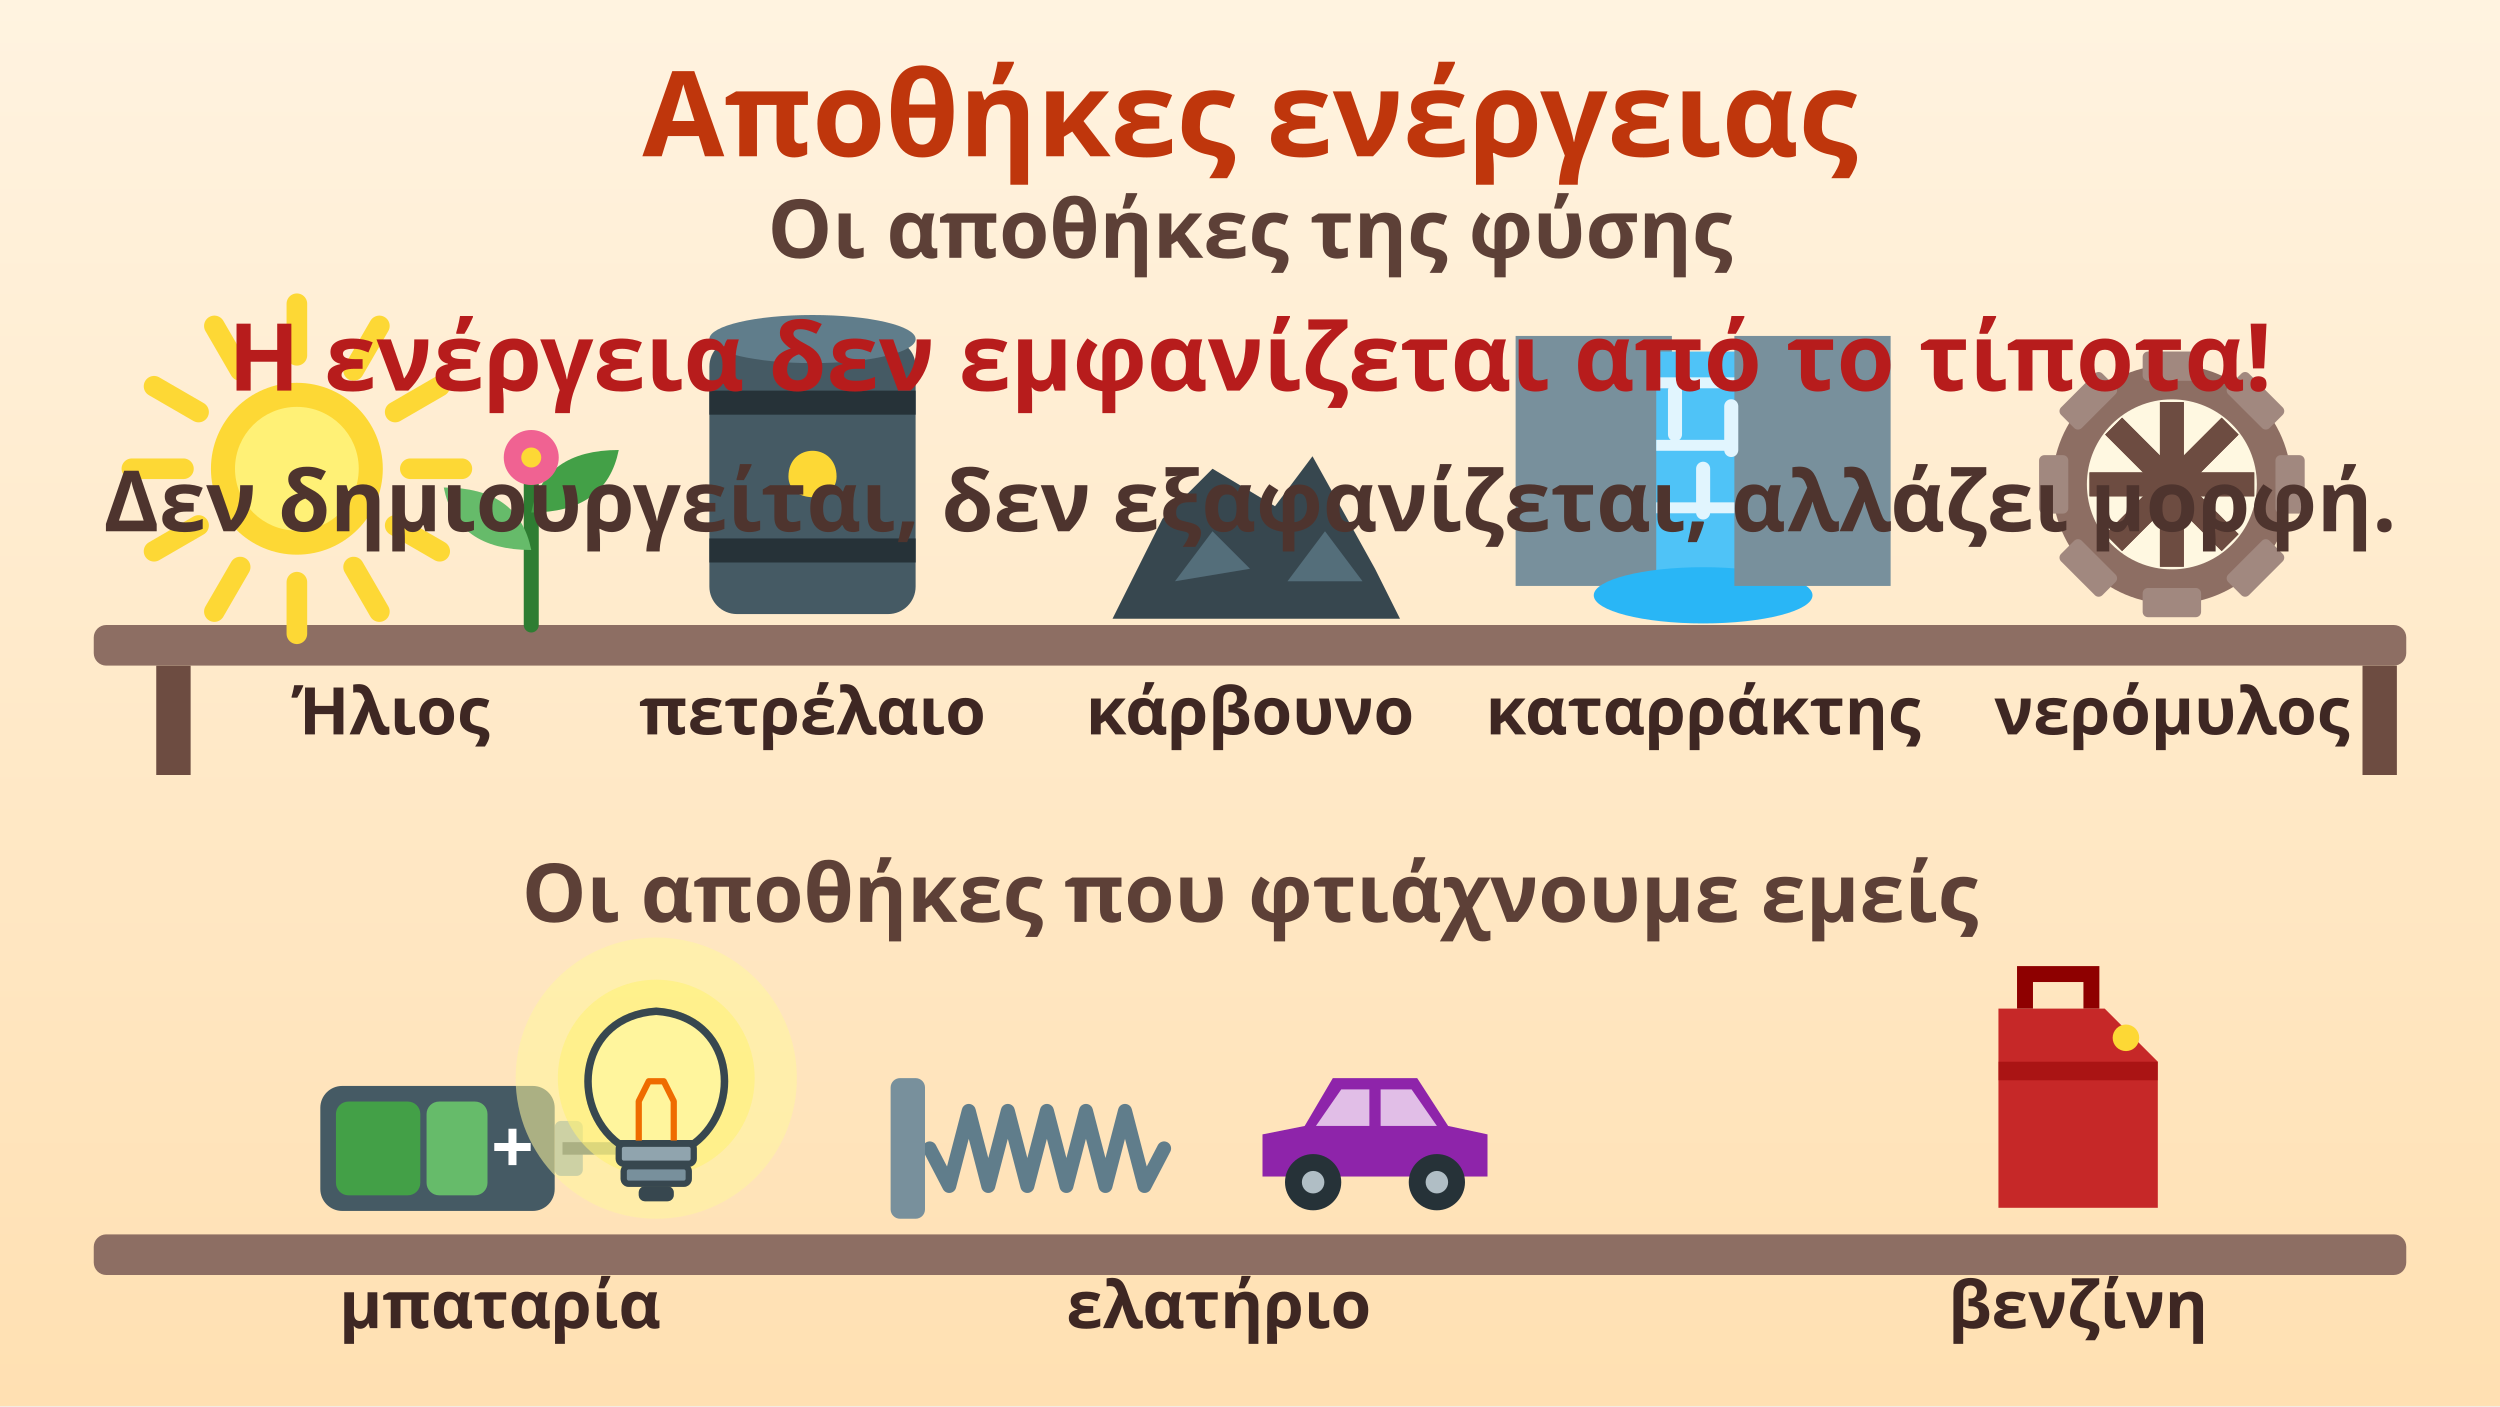
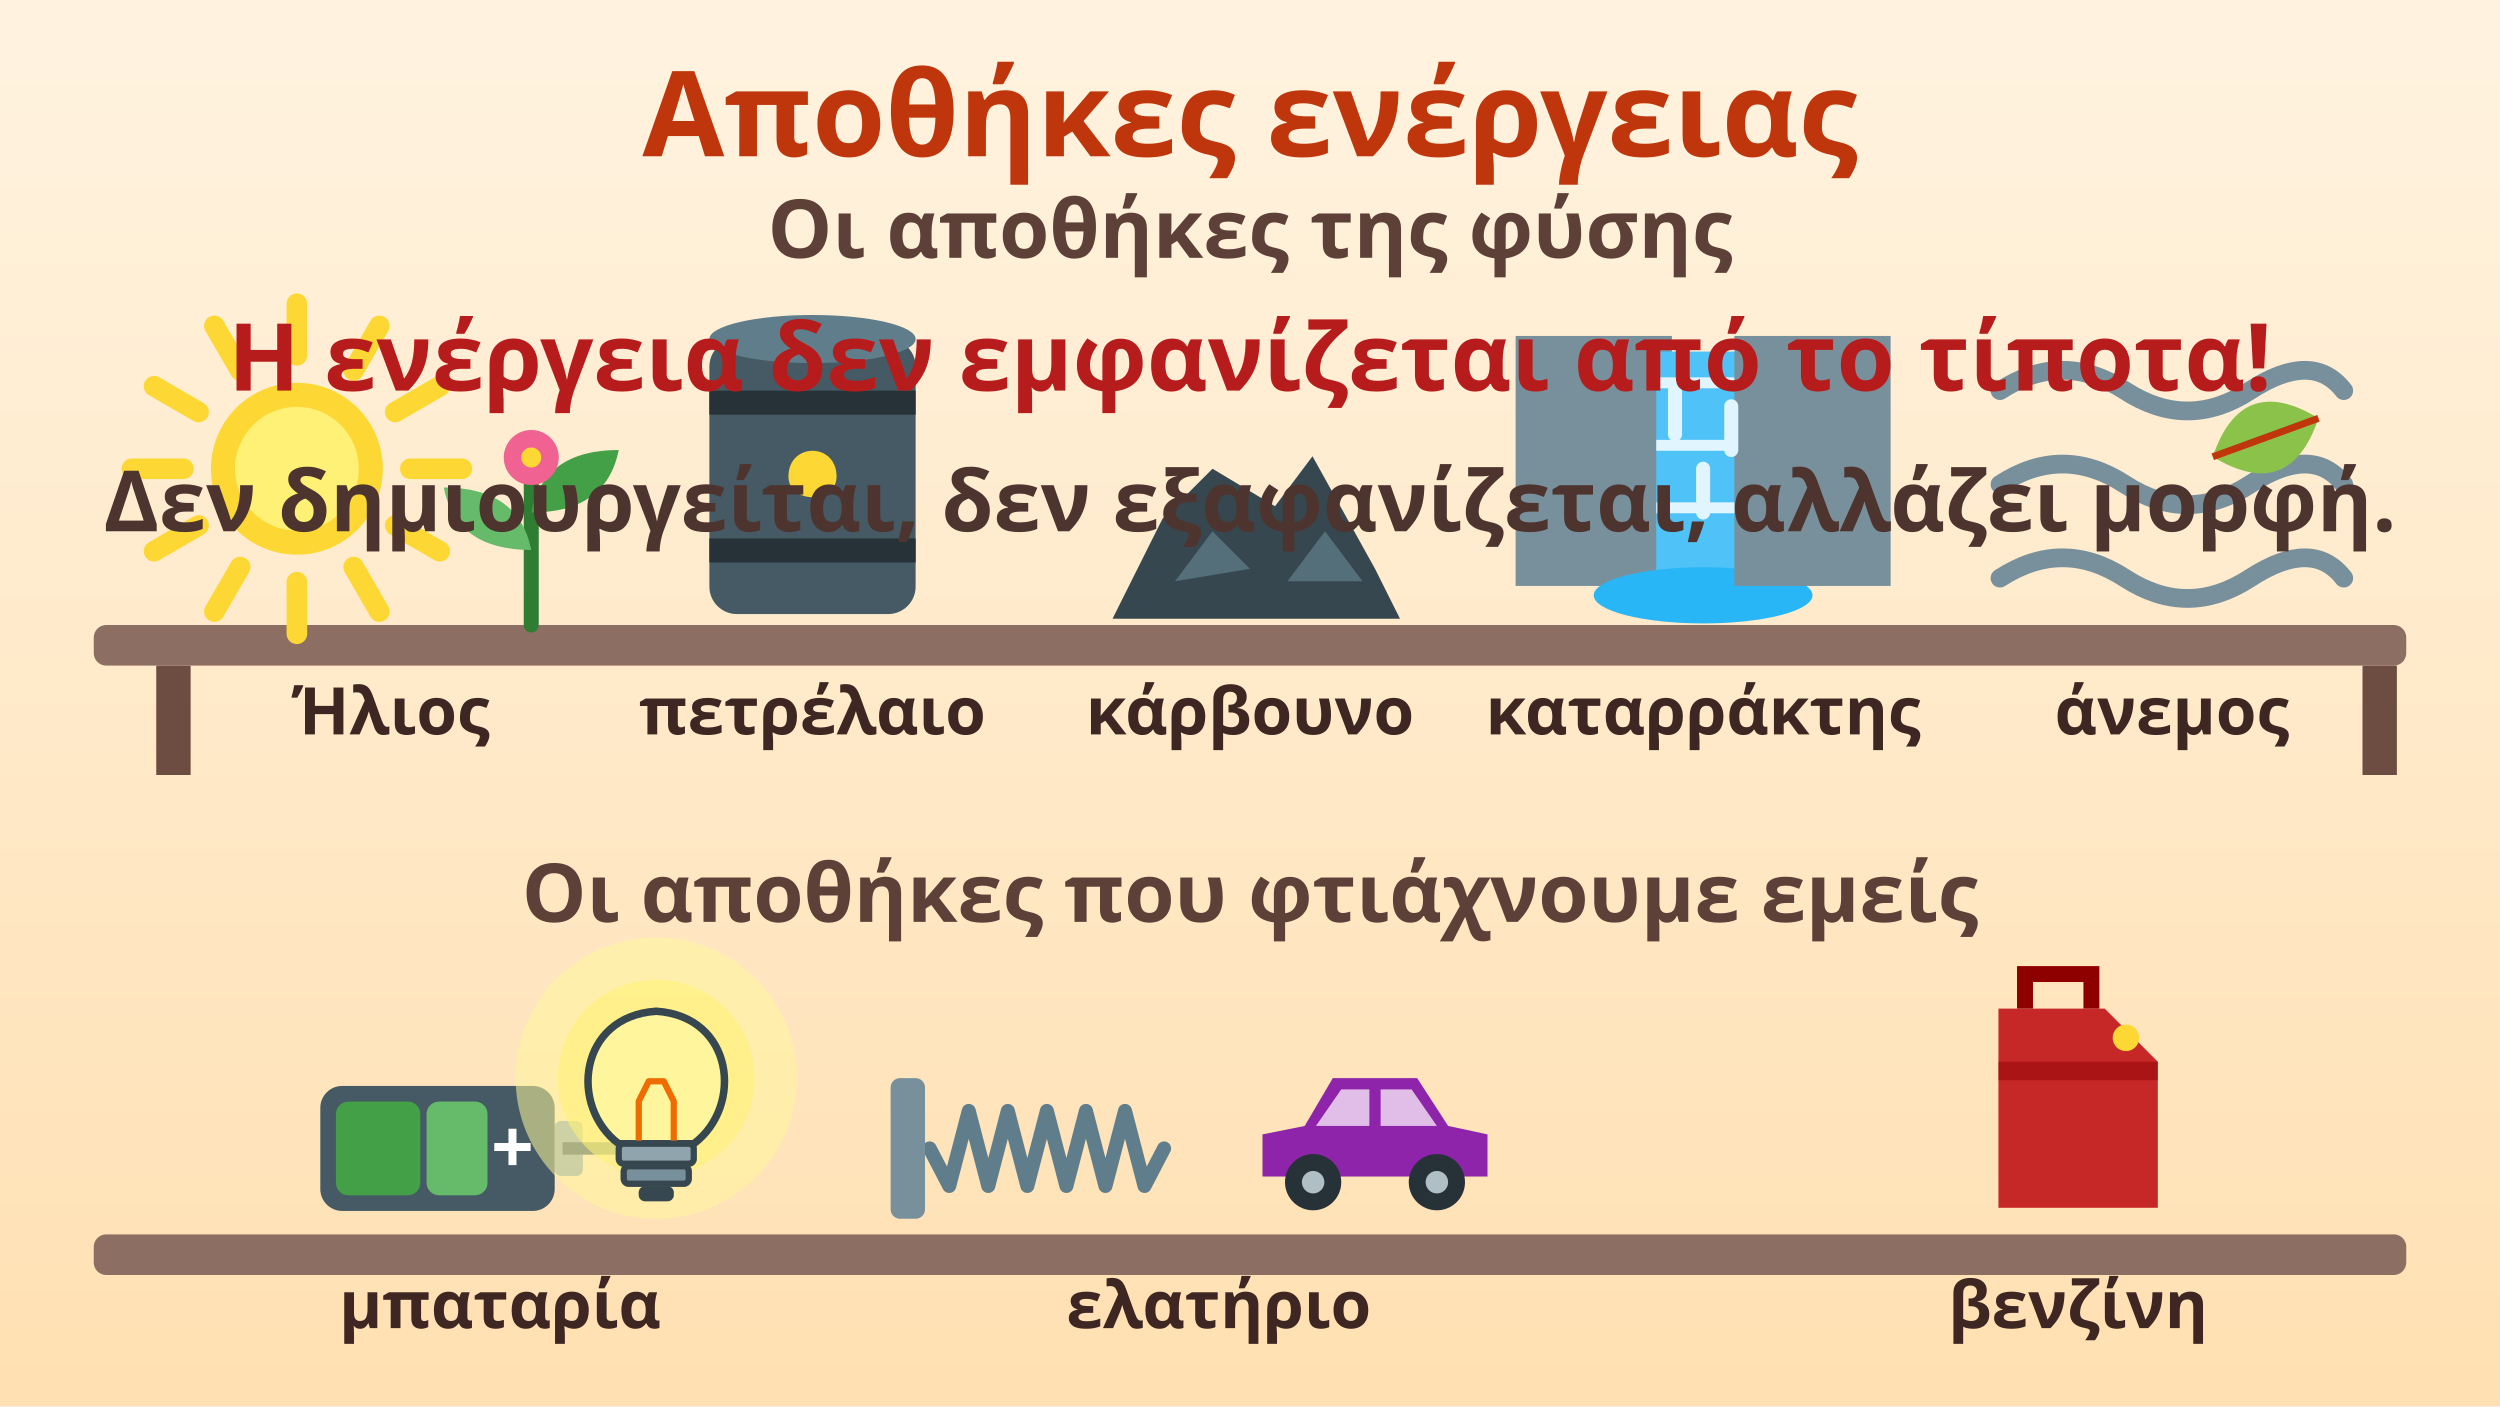
<svg xmlns="http://www.w3.org/2000/svg" viewBox="0 0 1600 900">
  <defs>
    <linearGradient id="wall2" x1="0" y1="0" x2="0" y2="1">
      <stop offset="0" stop-color="#fff3e0" />
      <stop offset="1" stop-color="#ffe0b2" />
    </linearGradient>
  </defs>
  <rect width="1600" height="900" fill="url(#wall2)" />
  <rect x="60" y="400" width="1480" height="26" rx="8" fill="#8d6e63" />
  <rect x="60" y="790" width="1480" height="26" rx="8" fill="#8d6e63" />
  <rect x="100" y="426" width="22" height="70" fill="#6d4c41" />
  <rect x="1512" y="426" width="22" height="70" fill="#6d4c41" />
  <g id="title">
    <text x="800" y="100" font-family="sans-serif" font-size="76" font-weight="bold" fill="#bf360c" text-anchor="middle">Αποθήκες ενέργειας</text>
  </g>
  <g id="sub1">
    <text x="800" y="165" font-family="sans-serif" font-size="52" font-weight="bold" fill="#5d4037" text-anchor="middle">Οι αποθήκες της φύσης</text>
  </g>
  <g id="sub2">
    <text x="800" y="590" font-family="sans-serif" font-size="52" font-weight="bold" fill="#5d4037" text-anchor="middle">Οι αποθήκες που φτιάχνουμε εμείς</text>
  </g>
  <g id="sun">
    <g transform="translate(190 300) scale(1.1)">
      <line x1="66" y1="0" x2="96" y2="0" stroke="#fdd835" stroke-width="12" stroke-linecap="round" />
      <line x1="57.2" y1="33" x2="83.1" y2="48" stroke="#fdd835" stroke-width="12" stroke-linecap="round" />
      <line x1="33" y1="57.2" x2="48" y2="83.1" stroke="#fdd835" stroke-width="12" stroke-linecap="round" />
      <line x1="0" y1="66" x2="0" y2="96" stroke="#fdd835" stroke-width="12" stroke-linecap="round" />
      <line x1="-33" y1="57.2" x2="-48" y2="83.1" stroke="#fdd835" stroke-width="12" stroke-linecap="round" />
      <line x1="-57.2" y1="33" x2="-83.1" y2="48" stroke="#fdd835" stroke-width="12" stroke-linecap="round" />
      <line x1="-66" y1="0" x2="-96" y2="0" stroke="#fdd835" stroke-width="12" stroke-linecap="round" />
      <line x1="-57.2" y1="-33" x2="-83.1" y2="-48" stroke="#fdd835" stroke-width="12" stroke-linecap="round" />
      <line x1="-33" y1="-57.2" x2="-48" y2="-83.1" stroke="#fdd835" stroke-width="12" stroke-linecap="round" />
      <line x1="-0" y1="-66" x2="-0" y2="-96" stroke="#fdd835" stroke-width="12" stroke-linecap="round" />
      <line x1="33" y1="-57.2" x2="48" y2="-83.1" stroke="#fdd835" stroke-width="12" stroke-linecap="round" />
      <line x1="57.2" y1="-33" x2="83.1" y2="-48" stroke="#fdd835" stroke-width="12" stroke-linecap="round" />
      <circle r="50" fill="#fdd835" />
      <circle r="36" fill="#fff176" />
    </g>
  </g>
  <g id="plant">
    <g transform="translate(340 320) scale(0.8)">
      <path d="M0 100 L0 -20" stroke="#2e7d32" stroke-width="12" stroke-linecap="round" />
      <path d="M0 40 Q-60 40 -70 -10 Q-10 -10 0 40 Z" fill="#66bb6a" />
      <path d="M0 10 Q60 10 70 -40 Q10 -40 0 10 Z" fill="#43a047" />
      <circle cx="0" cy="-34" r="22" fill="#f06292" />
      <circle cx="0" cy="-34" r="8" fill="#fdd835" />
    </g>
  </g>
  <g id="oil">
    <g transform="translate(520 305) scale(1.1)">
      <rect x="-60" y="-80" width="120" height="160" rx="16" fill="#455a64" />
      <rect x="-60" y="-50" width="120" height="14" fill="#263238" />
      <rect x="-60" y="36" width="120" height="14" fill="#263238" />
      <ellipse cx="0" cy="-80" rx="60" ry="14" fill="#607d8b" />
      <path d="M-14 -10 C-14 -30 14 -30 14 -10 C14 6 -14 6 -14 -10 Z" fill="#fdd835" transform="translate(0 10)" />
    </g>
  </g>
  <g id="coal">
    <g transform="translate(800 340) scale(0.8)">
      <path d="M-110 70 L-70 -10 L-30 -50 L20 -20 L50 -60 L100 30 L120 70 Z" fill="#37474f" />
      <path d="M-60 40 L-30 0 L0 30 Z M30 40 L60 0 L90 40 Z" fill="#546e7a" />
    </g>
  </g>
  <g id="fall">
    <g transform="translate(1090 305)">
      <path d="M-110 -80 L-40 -80 L-40 -60 L-110 -60 Z" fill="#8d6e63" />
      <rect x="-120" y="-90" width="100" height="160" fill="#78909c" />
      <rect x="-30" y="-80" width="60" height="150" fill="#4fc3f7" />
      <path d="M-30 -60 L30 -60 M-30 -20 L30 -20 M-30 20 L30 20" stroke="#e1f5fe" stroke-width="7" />
      <ellipse cx="0" cy="76" rx="70" ry="18" fill="#29b6f6" />
      <rect x="20" y="-90" width="100" height="160" fill="#78909c" />
    </g>
  </g>
  <g id="drops">
    <line x1="1072" y1="250" x2="1072" y2="278" stroke="#e1f5fe" stroke-width="9" stroke-linecap="round" />
    <line x1="1090" y1="300" x2="1090" y2="328" stroke="#e1f5fe" stroke-width="9" stroke-linecap="round" />
    <line x1="1108" y1="260" x2="1108" y2="288" stroke="#e1f5fe" stroke-width="9" stroke-linecap="round" />
  </g>
-   <g id="mill">
-     <g transform="translate(1390 310) scale(0.85)">
-       <circle r="90" fill="#8d6e63" />
-       <circle r="64" fill="#fff8e1" />
-       <circle r="12" fill="#5d4037" />
-       <rect x="-9" y="-62" width="18" height="124" fill="#6d4c41" transform="rotate(0)" />
-       <rect x="-22" y="-100" width="44" height="22" rx="4" fill="#a1887f" transform="rotate(0)" />
-       <rect x="-9" y="-62" width="18" height="124" fill="#6d4c41" transform="rotate(45)" />
-       <rect x="-22" y="-100" width="44" height="22" rx="4" fill="#a1887f" transform="rotate(45)" />
-       <rect x="-9" y="-62" width="18" height="124" fill="#6d4c41" transform="rotate(90)" />
-       <rect x="-22" y="-100" width="44" height="22" rx="4" fill="#a1887f" transform="rotate(90)" />
-       <rect x="-9" y="-62" width="18" height="124" fill="#6d4c41" transform="rotate(135)" />
-       <rect x="-22" y="-100" width="44" height="22" rx="4" fill="#a1887f" transform="rotate(135)" />
-       <rect x="-9" y="-62" width="18" height="124" fill="#6d4c41" transform="rotate(180)" />
-       <rect x="-22" y="-100" width="44" height="22" rx="4" fill="#a1887f" transform="rotate(180)" />
-       <rect x="-9" y="-62" width="18" height="124" fill="#6d4c41" transform="rotate(225)" />
-       <rect x="-22" y="-100" width="44" height="22" rx="4" fill="#a1887f" transform="rotate(225)" />
-       <rect x="-9" y="-62" width="18" height="124" fill="#6d4c41" transform="rotate(270)" />
-       <rect x="-22" y="-100" width="44" height="22" rx="4" fill="#a1887f" transform="rotate(270)" />
-       <rect x="-9" y="-62" width="18" height="124" fill="#6d4c41" transform="rotate(315)" />
-       <rect x="-22" y="-100" width="44" height="22" rx="4" fill="#a1887f" transform="rotate(315)" />
+   <g id="wind">
+     <path d="M1280 250 Q1320 224 1360 250 T1440 250 T1500 250" fill="none" stroke="#78909c" stroke-width="12" stroke-linecap="round" />
+     <path d="M1280 310 Q1320 284 1360 310 T1440 310 T1500 310" fill="none" stroke="#78909c" stroke-width="12" stroke-linecap="round" />
+     <path d="M1280 370 Q1320 344 1360 370 T1440 370 T1500 370" fill="none" stroke="#78909c" stroke-width="12" stroke-linecap="round" />
+     <g transform="translate(1450 280) rotate(-20) scale(0.9)">
+       <path d="M-40 0 Q0 -50 40 0 Q0 50 -40 0 Z" fill="#8bc34a" />
+       <path d="M-40 0 L40 0" stroke="#bf360c" stroke-width="5" />
    </g>
  </g>
  <g id="lab-sun">
    <text x="250" y="470" font-family="sans-serif" font-size="42" font-weight="bold" fill="#3e2723" text-anchor="middle">Ήλιος</text>
  </g>
  <g id="lab-oil">
    <text x="520" y="470" font-family="sans-serif" font-size="42" font-weight="bold" fill="#3e2723" text-anchor="middle">πετρέλαιο</text>
  </g>
  <g id="lab-coal">
    <text x="800" y="470" font-family="sans-serif" font-size="42" font-weight="bold" fill="#3e2723" text-anchor="middle">κάρβουνο</text>
  </g>
  <g id="lab-fall">
    <text x="1090" y="470" font-family="sans-serif" font-size="42" font-weight="bold" fill="#3e2723" text-anchor="middle">καταρράκτης</text>
  </g>
-   <g id="lab-mill">
-     <text x="1390" y="470" font-family="sans-serif" font-size="42" font-weight="bold" fill="#3e2723" text-anchor="middle">νερόμυλος</text>
+   <g id="lab-wind">
+     <text x="1390" y="470" font-family="sans-serif" font-size="42" font-weight="bold" fill="#3e2723" text-anchor="middle">άνεμος</text>
  </g>
  <g id="battery">
    <g transform="translate(280 735)">
      <rect x="75" y="-17.6" width="18" height="35.2" rx="4" fill="#90a4ae" />
      <rect x="-75" y="-40" width="150" height="80" rx="14" fill="#455a64" />
      <rect x="-65" y="-30" width="54" height="60" rx="8" fill="#43a047" />
      <rect x="-7" y="-30" width="39" height="60" rx="8" fill="#66bb6a" />
      <text x="48" y="16" font-family="sans-serif" font-size="48" font-weight="bold" fill="#fff" text-anchor="middle">+</text>
    </g>
  </g>
  <g id="wire">
    <path d="M360 735 L420 735 L420 700" fill="none" stroke="#455a64" stroke-width="8" />
  </g>
  <g id="lamp-off">
    <g transform="translate(420 700) scale(0.8)">
      <path d="M-30 40 C-70 10 -62 -62 0 -66 C62 -62 70 10 30 40 Z" fill="#eceff1" stroke="#37474f" stroke-width="6" />
      <path d="M-14 40 L-14 6 L-6 -10 L6 -10 L14 6 L14 40" fill="none" stroke="#90a4ae" stroke-width="5" stroke-linejoin="round" />
      <rect x="-30" y="40" width="60" height="16" rx="4" fill="#90a4ae" stroke="#37474f" stroke-width="5" />
      <rect x="-26" y="58" width="52" height="14" rx="4" fill="#78909c" stroke="#37474f" stroke-width="5" />
      <rect x="-14" y="74" width="28" height="12" rx="5" fill="#37474f" />
    </g>
  </g>
  <g id="lamp-on">
    <g transform="translate(420 690)">
      <circle r="90" fill="#fff59d" opacity="0.55" />
      <circle r="63" fill="#fff176" opacity="0.6" />
    </g>
    <g transform="translate(420 700) scale(0.8)">
      <path d="M-30 40 C-70 10 -62 -62 0 -66 C62 -62 70 10 30 40 Z" fill="#fff59d" stroke="#37474f" stroke-width="6" />
      <path d="M-14 40 L-14 6 L-6 -10 L6 -10 L14 6 L14 40" fill="none" stroke="#ef6c00" stroke-width="5" stroke-linejoin="round" />
      <rect x="-30" y="40" width="60" height="16" rx="4" fill="#90a4ae" stroke="#37474f" stroke-width="5" />
      <rect x="-26" y="58" width="52" height="14" rx="4" fill="#78909c" stroke="#37474f" stroke-width="5" />
      <rect x="-14" y="74" width="28" height="12" rx="5" fill="#37474f" />
    </g>
  </g>
  <g id="toy">
    <g transform="translate(880 735) scale(0.9)">
      <path d="M-80 20 L-80 -10 L-50 -16 L-30 -50 L30 -50 L52 -16 L80 -10 L80 20 Z" fill="#8e24aa" />
      <path d="M-24 -42 L-42 -16 L-4 -16 L-4 -42 Z M4 -42 L4 -16 L44 -16 L26 -42 Z" fill="#e1bee7" />
      <circle cx="-44" cy="24" r="20" fill="#263238" />
      <circle cx="44" cy="24" r="20" fill="#263238" />
      <circle cx="-44" cy="24" r="8" fill="#b0bec5" />
      <circle cx="44" cy="24" r="8" fill="#b0bec5" />
    </g>
  </g>
  <g id="spring">
    <g transform="translate(670 735)">
      <path d="M-75 0 L-62.5 24 L-50 -24 L-37.5 24 L-25 -24 L-12.5 24 L0 -24 L12.5 24 L25 -24 L37.5 24 L50 -24 L62.5 24 L75 0" fill="none" stroke="#607d8b" stroke-width="9" stroke-linejoin="round" stroke-linecap="round" />
    </g>
  </g>
  <g id="toy-wall">
    <rect x="570" y="690" width="22" height="90" rx="6" fill="#78909c" />
  </g>
  <g id="can">
    <g transform="translate(1330 705) scale(0.85)">
      <path d="M-60 -70 L20 -70 L60 -30 L60 80 L-60 80 Z" fill="#c62828" />
      <rect x="-60" y="-30" width="120" height="14" fill="#8e0000" opacity="0.5" />
      <path d="M-40 -70 L-40 -96 L10 -96 L10 -70" fill="none" stroke="#8e0000" stroke-width="12" />
      <circle cx="36" cy="-48" r="10" fill="#fdd835" />
    </g>
  </g>
  <g id="lab-bat">
    <text x="320" y="850" font-family="sans-serif" font-size="42" font-weight="bold" fill="#3e2723" text-anchor="middle">μπαταρία</text>
  </g>
  <g id="lab-spr">
    <text x="780" y="850" font-family="sans-serif" font-size="42" font-weight="bold" fill="#3e2723" text-anchor="middle">ελατήριο</text>
  </g>
  <g id="lab-can">
    <text x="1330" y="850" font-family="sans-serif" font-size="42" font-weight="bold" fill="#3e2723" text-anchor="middle">βενζίνη</text>
  </g>
  <g id="rule">
    <text x="800" y="250" font-family="sans-serif" font-size="60" font-weight="bold" fill="#b71c1c" text-anchor="middle">Η ενέργεια δεν εμφανίζεται από το τίποτα!</text>
  </g>
  <g id="rule2">
    <text x="800" y="340" font-family="sans-serif" font-size="54" font-weight="bold" fill="#4e342e" text-anchor="middle">Δεν δημιουργείται, δεν εξαφανίζεται, αλλάζει μορφή.</text>
  </g>
</svg>
